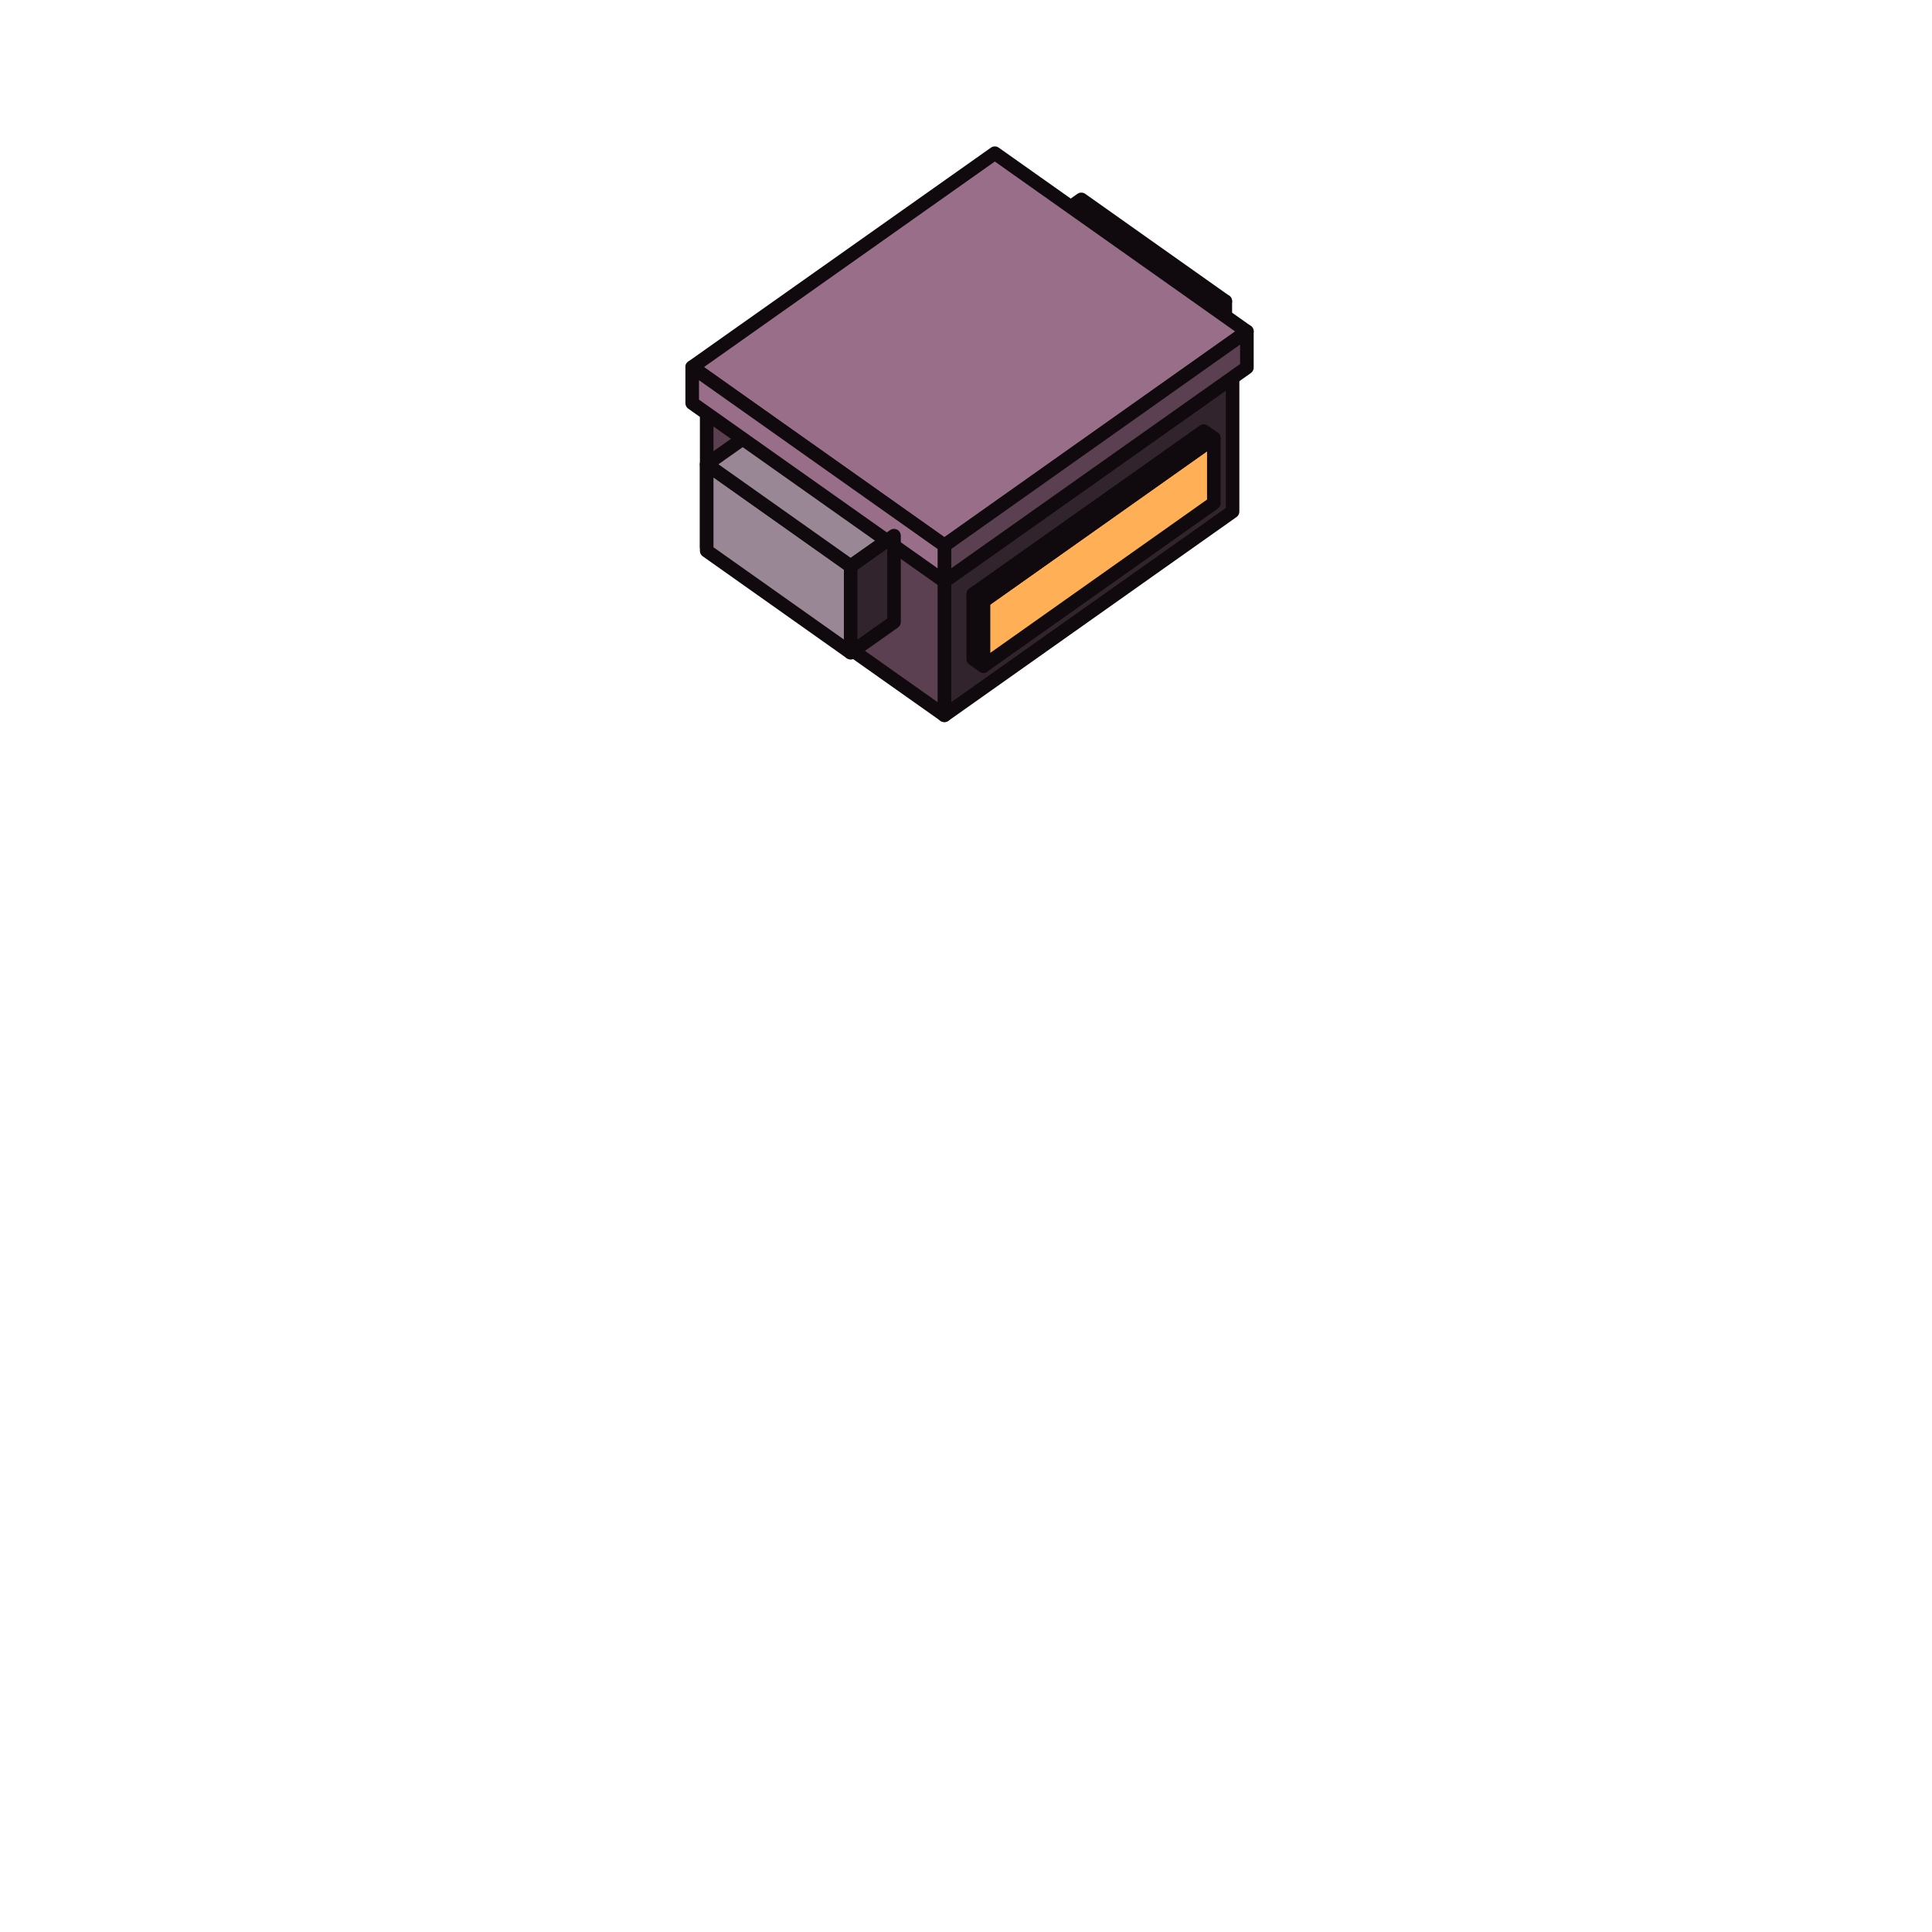
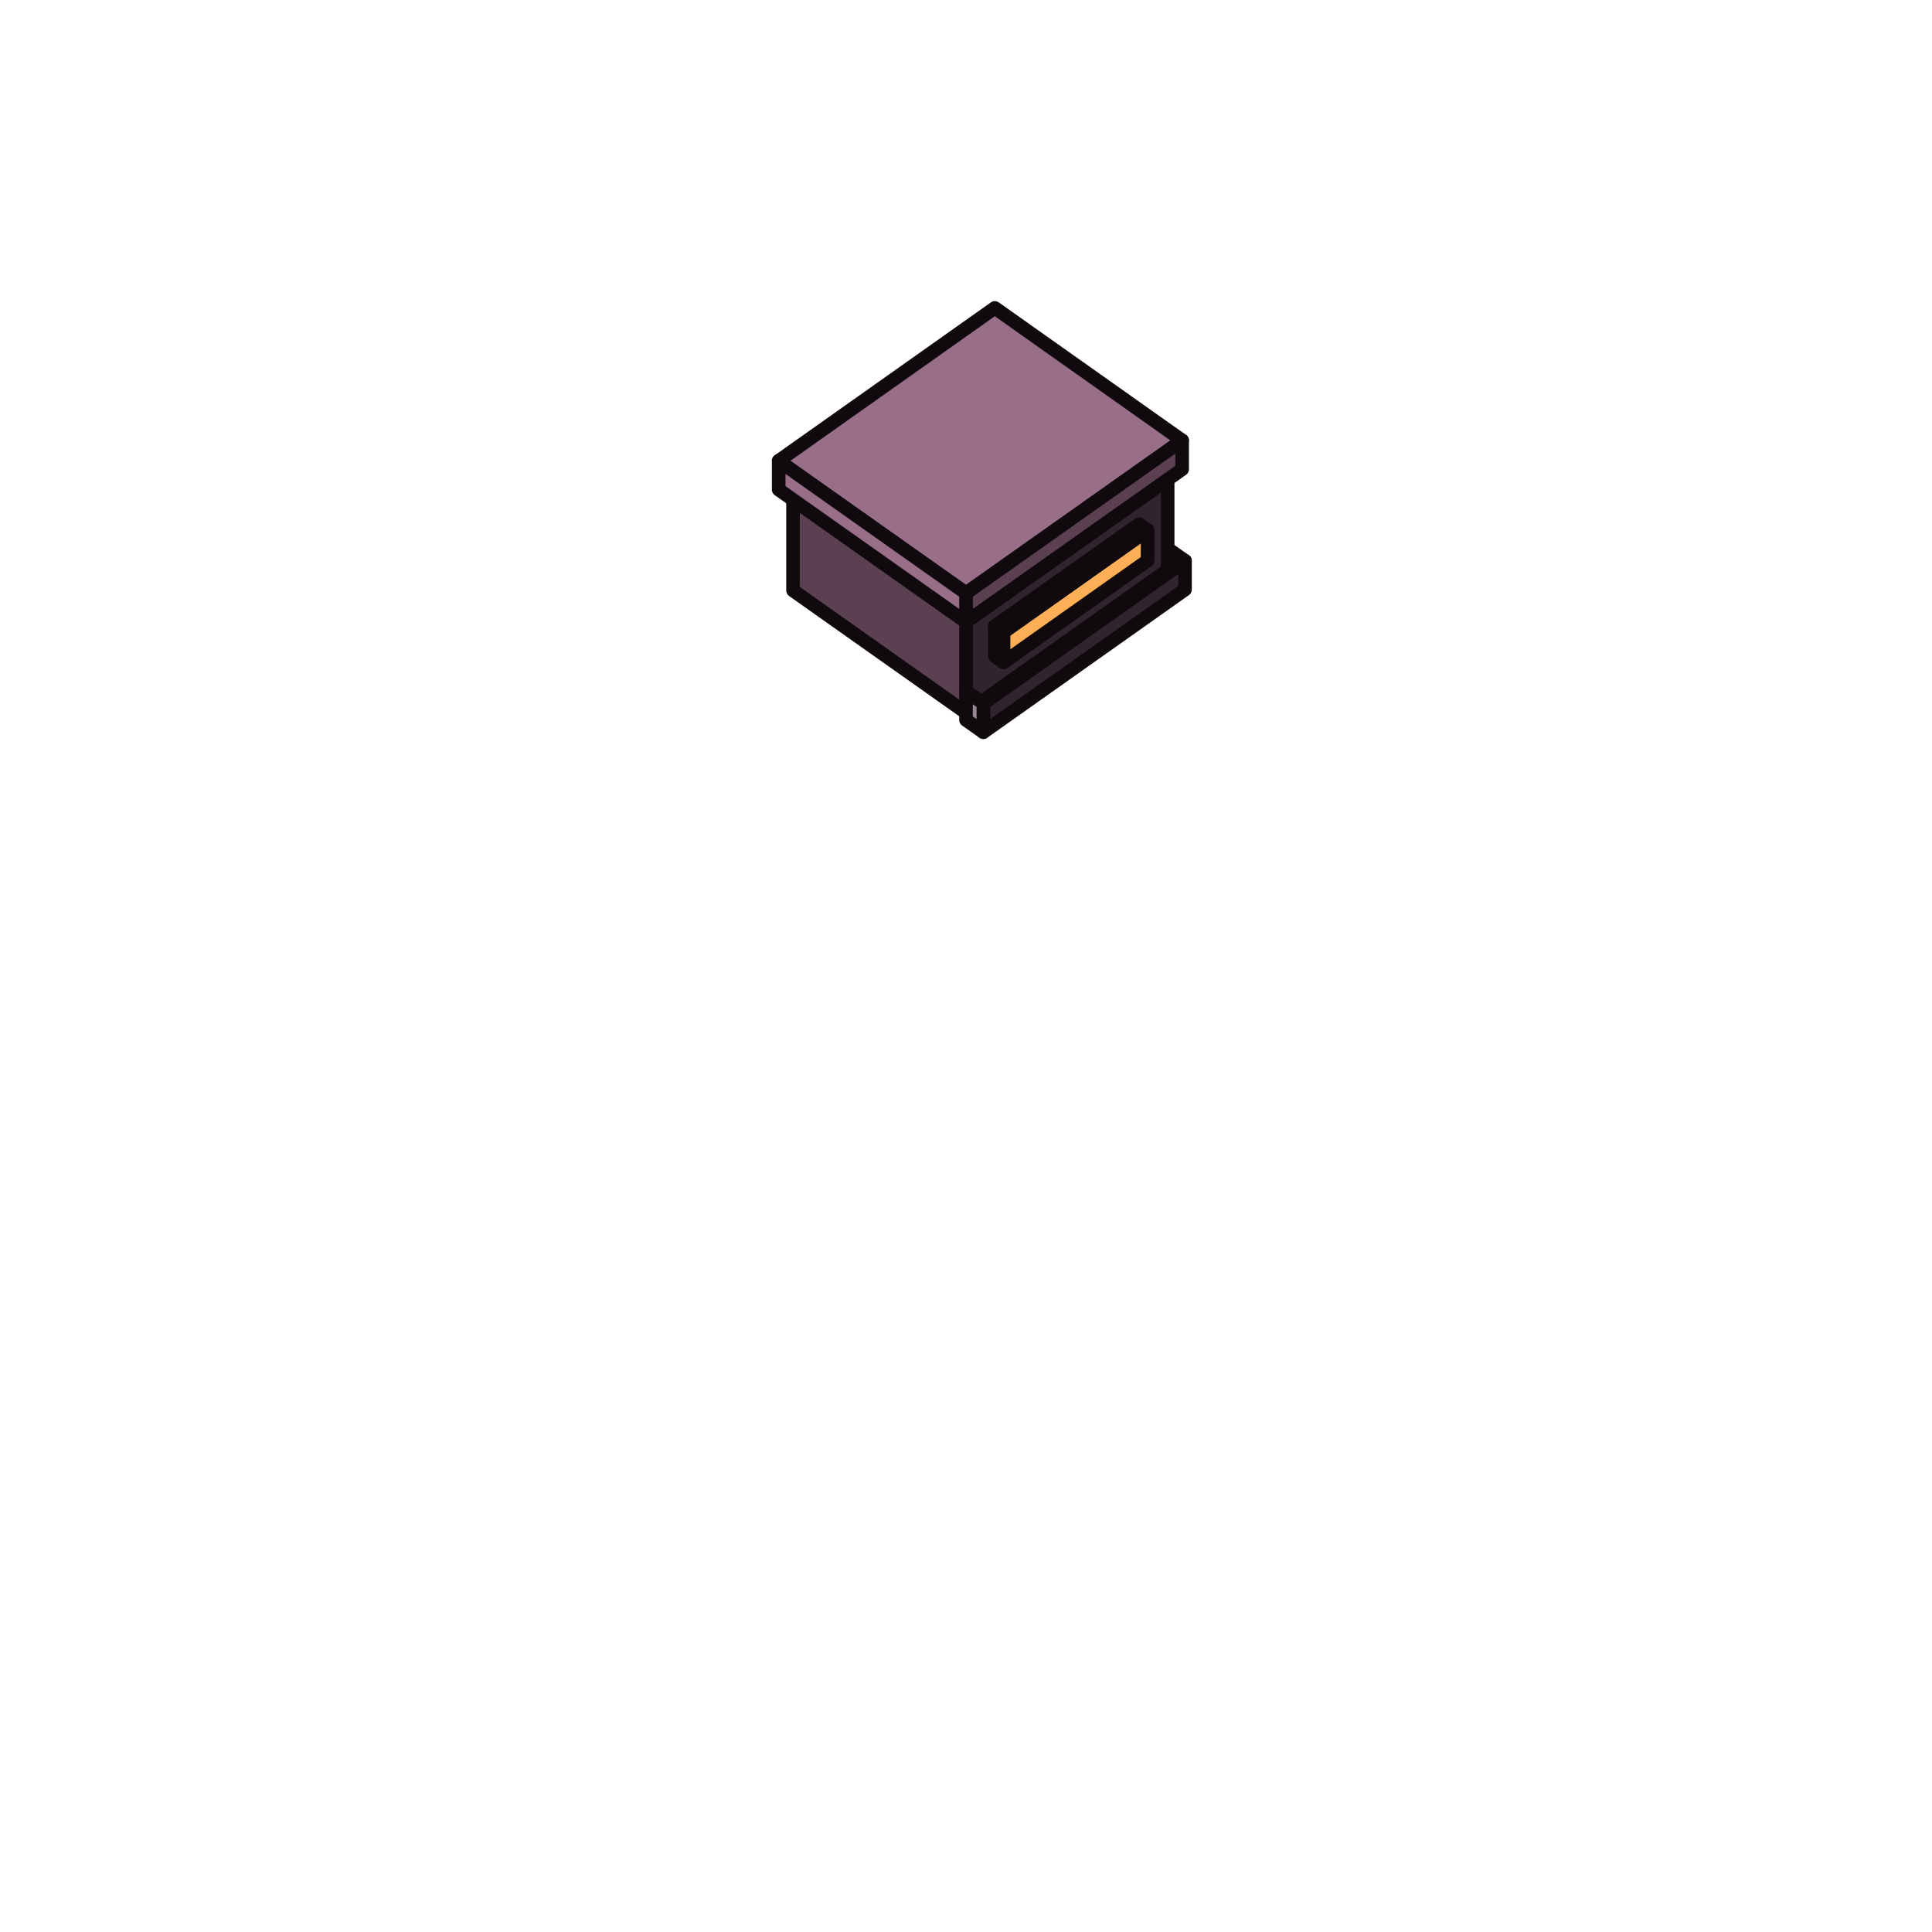
<svg xmlns="http://www.w3.org/2000/svg" viewBox="0 0 128 128" width="128" height="128" data-part-id="jugg_head" data-type="head" data-direction="east">
  <g stroke="#100a0e" stroke-width="0.9" stroke-linejoin="round">
-     <path d="M50.64 30.69 L62.09 22.59 L62.09 21.16 L50.64 29.26 Z" fill="#5a4050" />
-     <path d="M50.06 28.86 L50.64 29.26 L62.09 21.16 L61.52 20.76 Z" fill="#986e88" />
-     <path d="M68.77 20.96 L78.32 27.71 L78.32 21.99 L68.77 15.24 Z" fill="#9a8796" />
-     <path d="M68.77 15.24 L78.32 21.99 L81.18 19.96 L71.64 13.21 Z" fill="#9a8796" />
-     <path d="M50.64 27.83 L62.09 19.73 L62.09 18.3 L50.64 26.4 Z" fill="#5a4050" />
-     <path d="M50.06 25.99 L50.64 26.4 L62.09 18.3 L61.52 17.89 Z" fill="#986e88" />
-     <path d="M78.32 27.71 L81.18 25.69 L81.18 19.96 L78.32 21.99 Z" fill="#32242d" />
-     <path d="M50.06 30.29 L50.64 30.69 L50.64 29.26 L50.06 28.86 Z" fill="#986e88" />
-     <path d="M50.06 27.42 L50.64 27.83 L50.64 26.4 L50.06 25.99 Z" fill="#986e88" />
-     <path d="M46.82 26.71 L62.57 37.85 L81.66 24.35 L65.91 13.21 Z" fill="#986e88" />
-     <path d="M45.86 24.32 L62.57 36.14 L82.61 21.96 L65.91 10.15 Z" fill="#986e88" />
-     <path d="M62.57 47.39 L81.66 33.89 L81.66 24.35 L62.57 37.85 Z" fill="#32242d" />
-     <path d="M65.15 44.13 L80.42 33.33 L80.42 29.03 L65.15 39.83 Z" fill="#ffb057" />
-     <path d="M46.82 36.26 L62.57 47.39 L62.57 37.85 L46.82 26.71 Z" fill="#5a4050" />
-     <path d="M64.48 39.36 L65.15 39.83 L80.42 29.03 L79.75 28.56 Z" fill="#ffb057" />
-     <path d="M46.82 36.49 L56.36 43.24 L56.36 37.51 L46.82 30.76 Z" fill="#9a8796" />
-     <path d="M62.57 38.52 L82.61 24.35 L82.61 21.96 L62.57 36.14 Z" fill="#5a4050" />
-     <path d="M46.82 30.76 L56.36 37.51 L59.23 35.49 L49.68 28.74 Z" fill="#9a8796" />
-     <path d="M64.48 43.66 L65.15 44.13 L65.15 39.83 L64.48 39.36 Z" fill="#ffb057" />
-     <path d="M45.86 26.71 L62.57 38.52 L62.57 36.14 L45.86 24.32 Z" fill="#986e88" />
-     <path d="M56.36 43.24 L59.23 41.21 L59.23 35.49 L56.36 37.51 Z" fill="#32242d" />
+     <path d="M52.54 32.44 L64.0 40.54 L77.36 31.09 L65.91 22.99 Z" fill="#986e88" />
+     <path d="M65.15 48.51 L78.51 39.06 L78.51 37.15 L65.15 46.6 Z" fill="#32242d" />
+     <path d="M64.0 45.79 L65.15 46.6 L78.51 37.15 L77.36 36.34 Z" fill="#9a8796" />
+     <path d="M51.59 30.53 L64.0 39.3 L78.32 29.18 L65.91 20.4 Z" fill="#986e88" />
+     <path d="M64.0 47.22 L77.36 37.77 L77.36 31.09 L64.0 40.54 Z" fill="#32242d" />
+     <path d="M66.48 43.89 L76.03 37.14 L76.03 35.13 L66.48 41.88 Z" fill="#ffb057" />
+     <path d="M52.54 39.12 L64.0 47.22 L64.0 40.54 L52.54 32.44 Z" fill="#5a4050" />
+     <path d="M65.91 41.48 L66.48 41.88 L76.03 35.13 L75.46 34.73 Z" fill="#ffb057" />
+     <path d="M64.0 47.7 L65.15 48.51 L65.15 46.6 L64.0 45.79 Z" fill="#9a8796" />
+     <path d="M64.0 41.21 L78.32 31.09 L78.32 29.18 L64.0 39.3 Z" fill="#5a4050" />
+     <path d="M65.91 43.48 L66.48 43.89 L66.48 41.88 L65.91 41.48 Z" fill="#ffb057" />
+     <path d="M51.59 32.44 L64.0 41.21 L64.0 39.3 L51.59 30.53 Z" fill="#986e88" />
  </g>
</svg>
